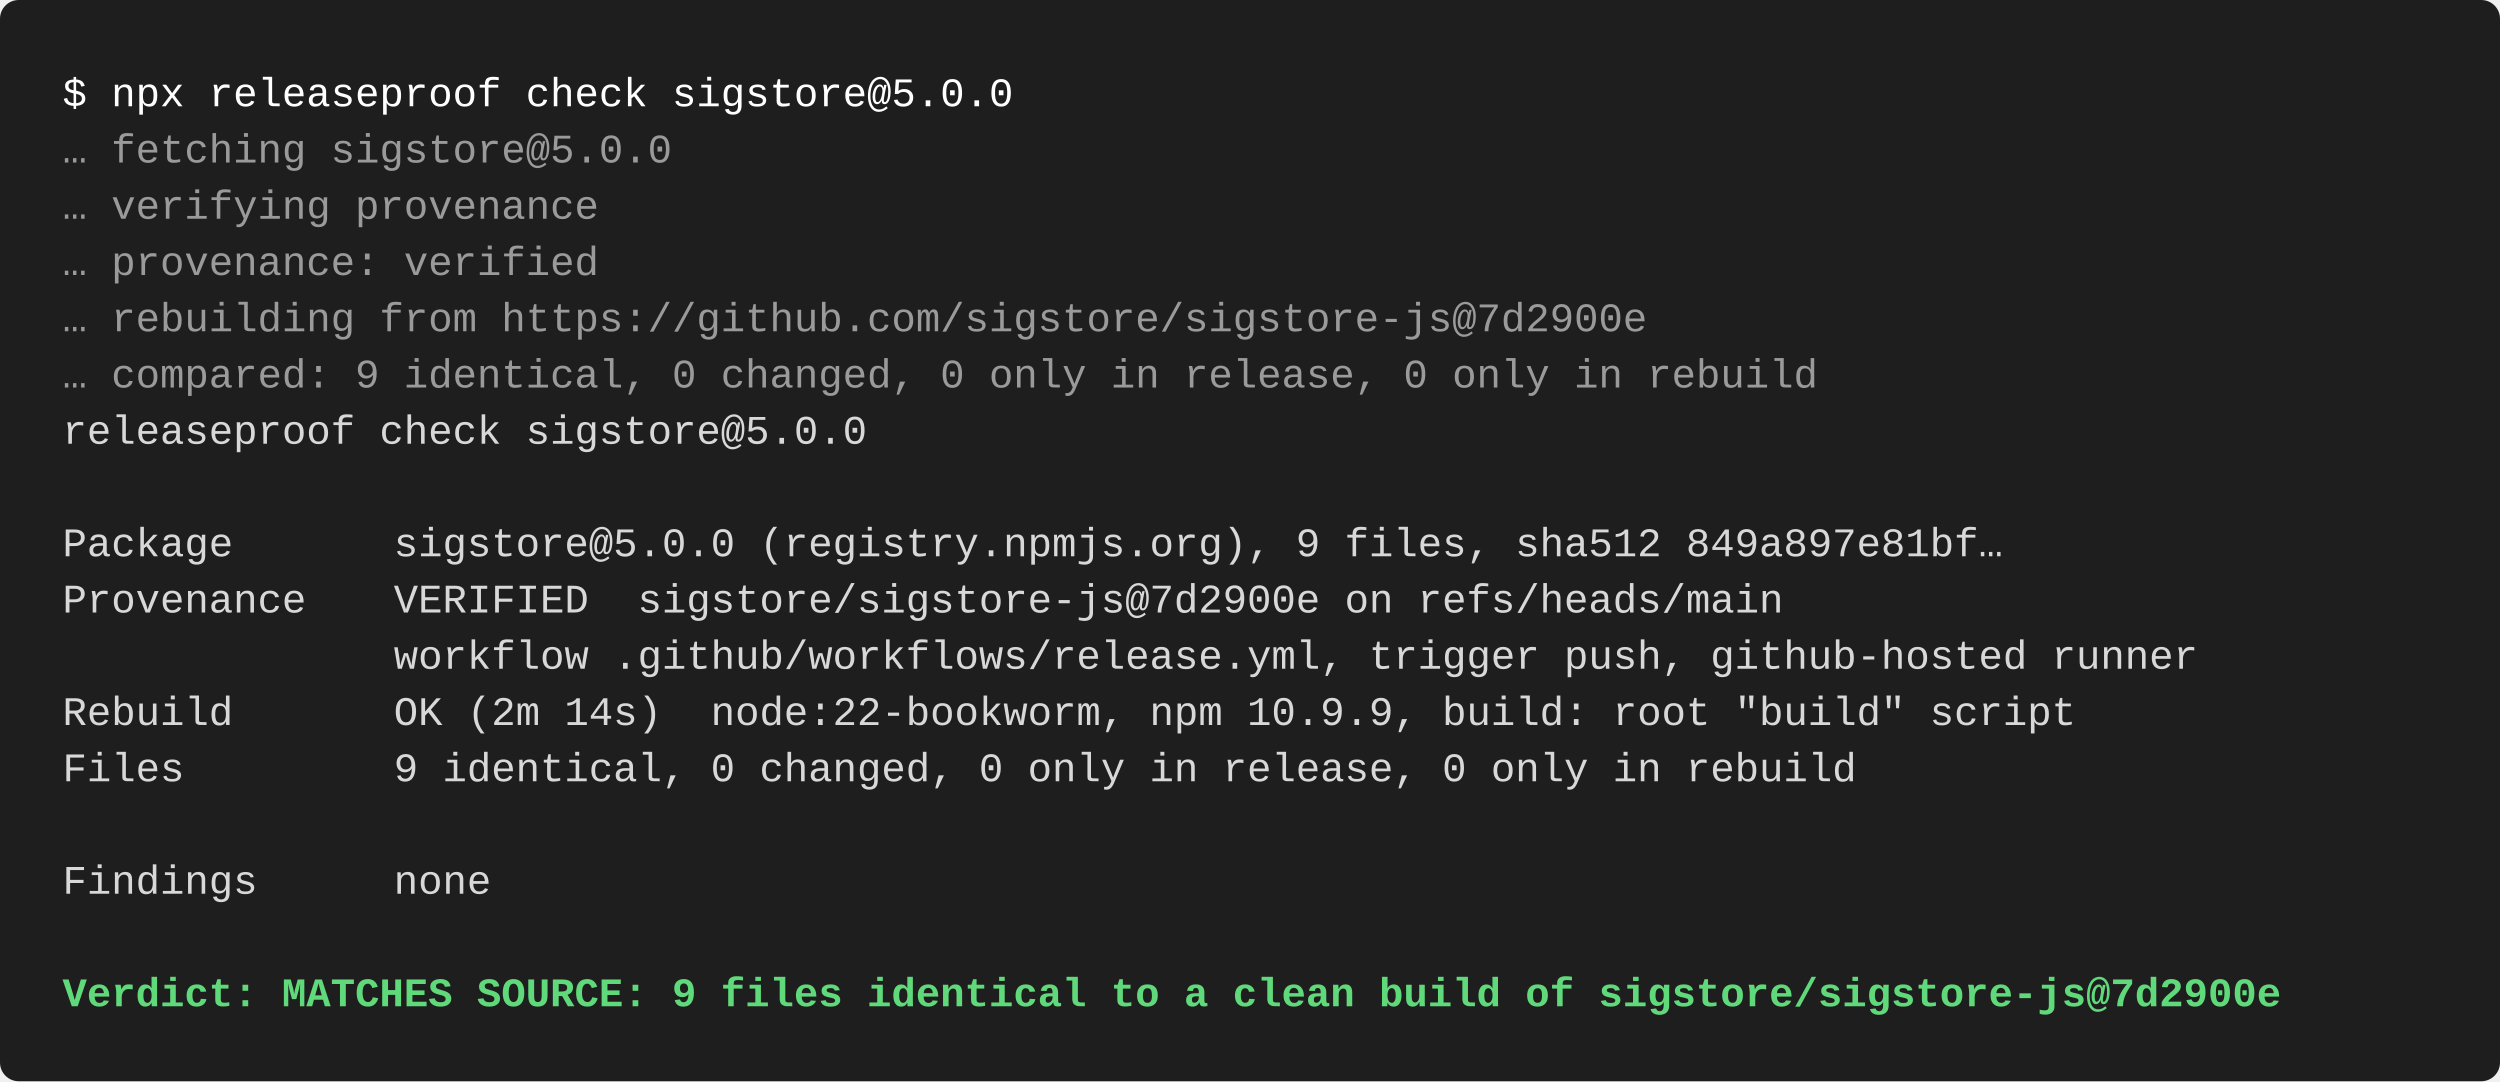
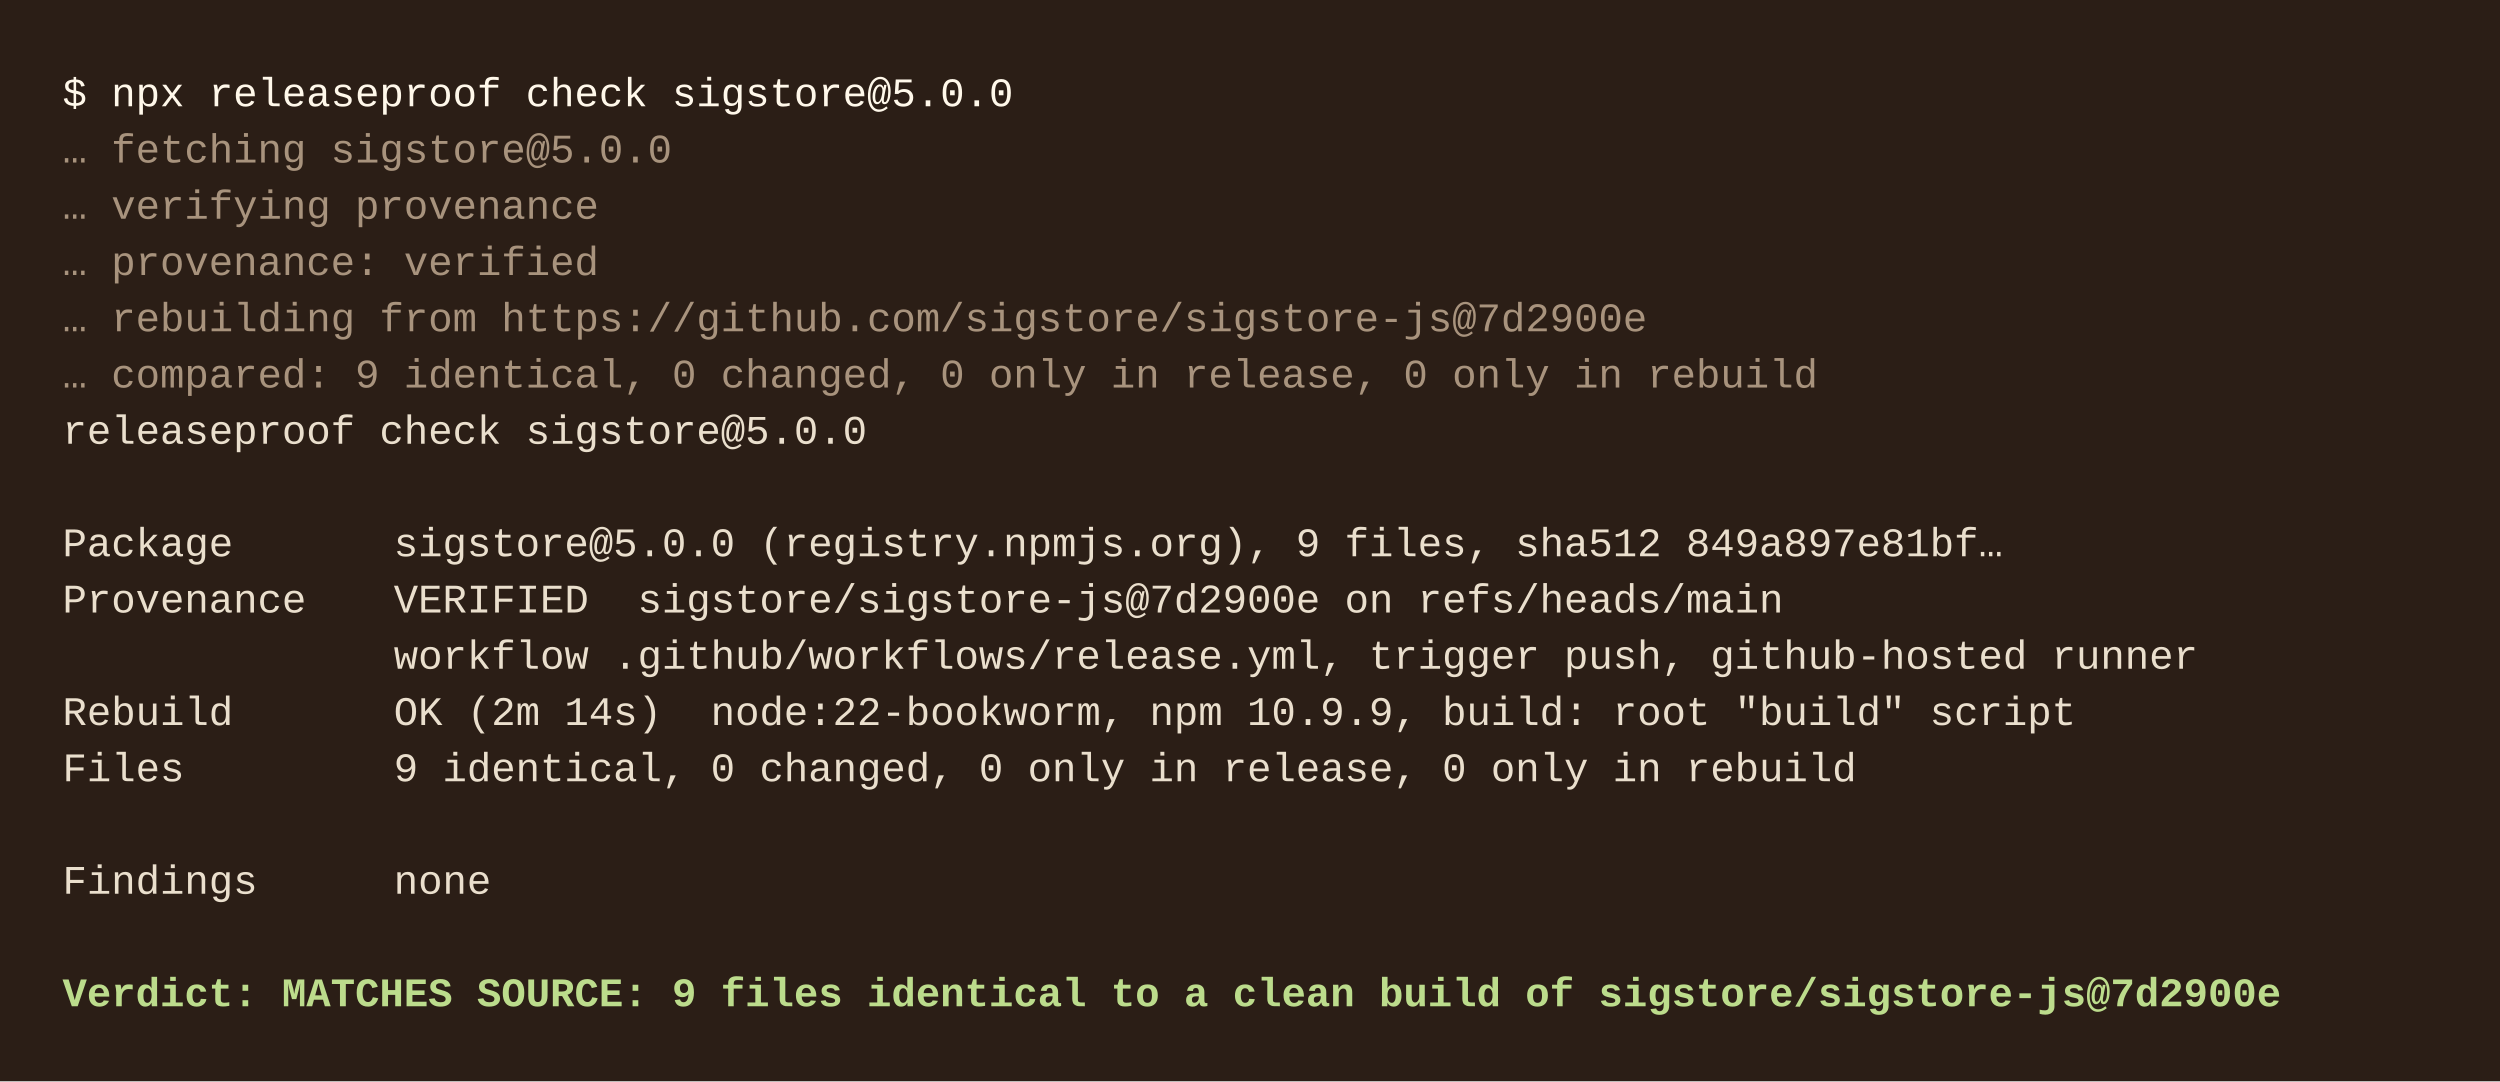
<svg xmlns="http://www.w3.org/2000/svg" width="800" height="346" viewBox="0 0 800 346" role="img" aria-label="A releaseproof check in a terminal">
-   <rect width="800" height="346" rx="6" fill="#1e1e1e" />
-   <g font-family="Consolas, 'Liberation Mono', Menlo, 'Courier New', monospace" font-size="13">
-     <text x="20" y="34" fill="#ffffff">$ npx releaseproof check sigstore@5.0.0</text>
-     <text x="20" y="52" fill="#9a9a9a">… fetching sigstore@5.0.0</text>
-     <text x="20" y="70" fill="#9a9a9a">… verifying provenance</text>
-     <text x="20" y="88" fill="#9a9a9a">… provenance: verified</text>
-     <text x="20" y="106" fill="#9a9a9a">… rebuilding from https://github.com/sigstore/sigstore-js@7d2900e</text>
-     <text x="20" y="124" fill="#9a9a9a">… compared: 9 identical, 0 changed, 0 only in release, 0 only in rebuild</text>
-     <text x="20" y="142" fill="#d8d8d8">releaseproof check sigstore@5.0.0</text>
-     <text x="20" y="178" fill="#d8d8d8">
+   <rect width="800" height="346" fill="#2b1e16" />
+   <g font-family="'Courier New', Courier, 'Liberation Mono', monospace" font-size="13">
+     <text x="20" y="34" fill="#fff8ea">$ npx releaseproof check sigstore@5.0.0</text>
+     <text x="20" y="52" fill="#a8937d">… fetching sigstore@5.0.0</text>
+     <text x="20" y="70" fill="#a8937d">… verifying provenance</text>
+     <text x="20" y="88" fill="#a8937d">… provenance: verified</text>
+     <text x="20" y="106" fill="#a8937d">… rebuilding from https://github.com/sigstore/sigstore-js@7d2900e</text>
+     <text x="20" y="124" fill="#a8937d">… compared: 9 identical, 0 changed, 0 only in release, 0 only in rebuild</text>
+     <text x="20" y="142" fill="#eadfcd">releaseproof check sigstore@5.0.0</text>
+     <text x="20" y="178" fill="#eadfcd">
      <tspan x="20">Package</tspan>
      <tspan x="126">sigstore@5.0.0 (registry.npmjs.org), 9 files, sha512 849a897e81bf…</tspan>
    </text>
-     <text x="20" y="196" fill="#d8d8d8">
+     <text x="20" y="196" fill="#eadfcd">
      <tspan x="20">Provenance</tspan>
      <tspan x="126">VERIFIED  sigstore/sigstore-js@7d2900e on refs/heads/main</tspan>
    </text>
-     <text x="20" y="214" fill="#d8d8d8">
+     <text x="20" y="214" fill="#eadfcd">
      <tspan x="126">workflow .github/workflows/release.yml, trigger push, github-hosted runner</tspan>
    </text>
-     <text x="20" y="232" fill="#d8d8d8">
+     <text x="20" y="232" fill="#eadfcd">
      <tspan x="20">Rebuild</tspan>
      <tspan x="126">OK (2m 14s)  node:22-bookworm, npm 10.9.9, build: root "build" script</tspan>
    </text>
-     <text x="20" y="250" fill="#d8d8d8">
+     <text x="20" y="250" fill="#eadfcd">
      <tspan x="20">Files</tspan>
      <tspan x="126">9 identical, 0 changed, 0 only in release, 0 only in rebuild</tspan>
    </text>
-     <text x="20" y="286" fill="#d8d8d8">
+     <text x="20" y="286" fill="#eadfcd">
      <tspan x="20">Findings</tspan>
      <tspan x="126">none</tspan>
    </text>
-     <text x="20" y="322" fill="#5fd97a" font-weight="bold">Verdict: MATCHES SOURCE: 9 files identical to a clean build of sigstore/sigstore-js@7d2900e</text>
+     <text x="20" y="322" fill="#bcdc8c" font-weight="bold">Verdict: MATCHES SOURCE: 9 files identical to a clean build of sigstore/sigstore-js@7d2900e</text>
  </g>
</svg>
